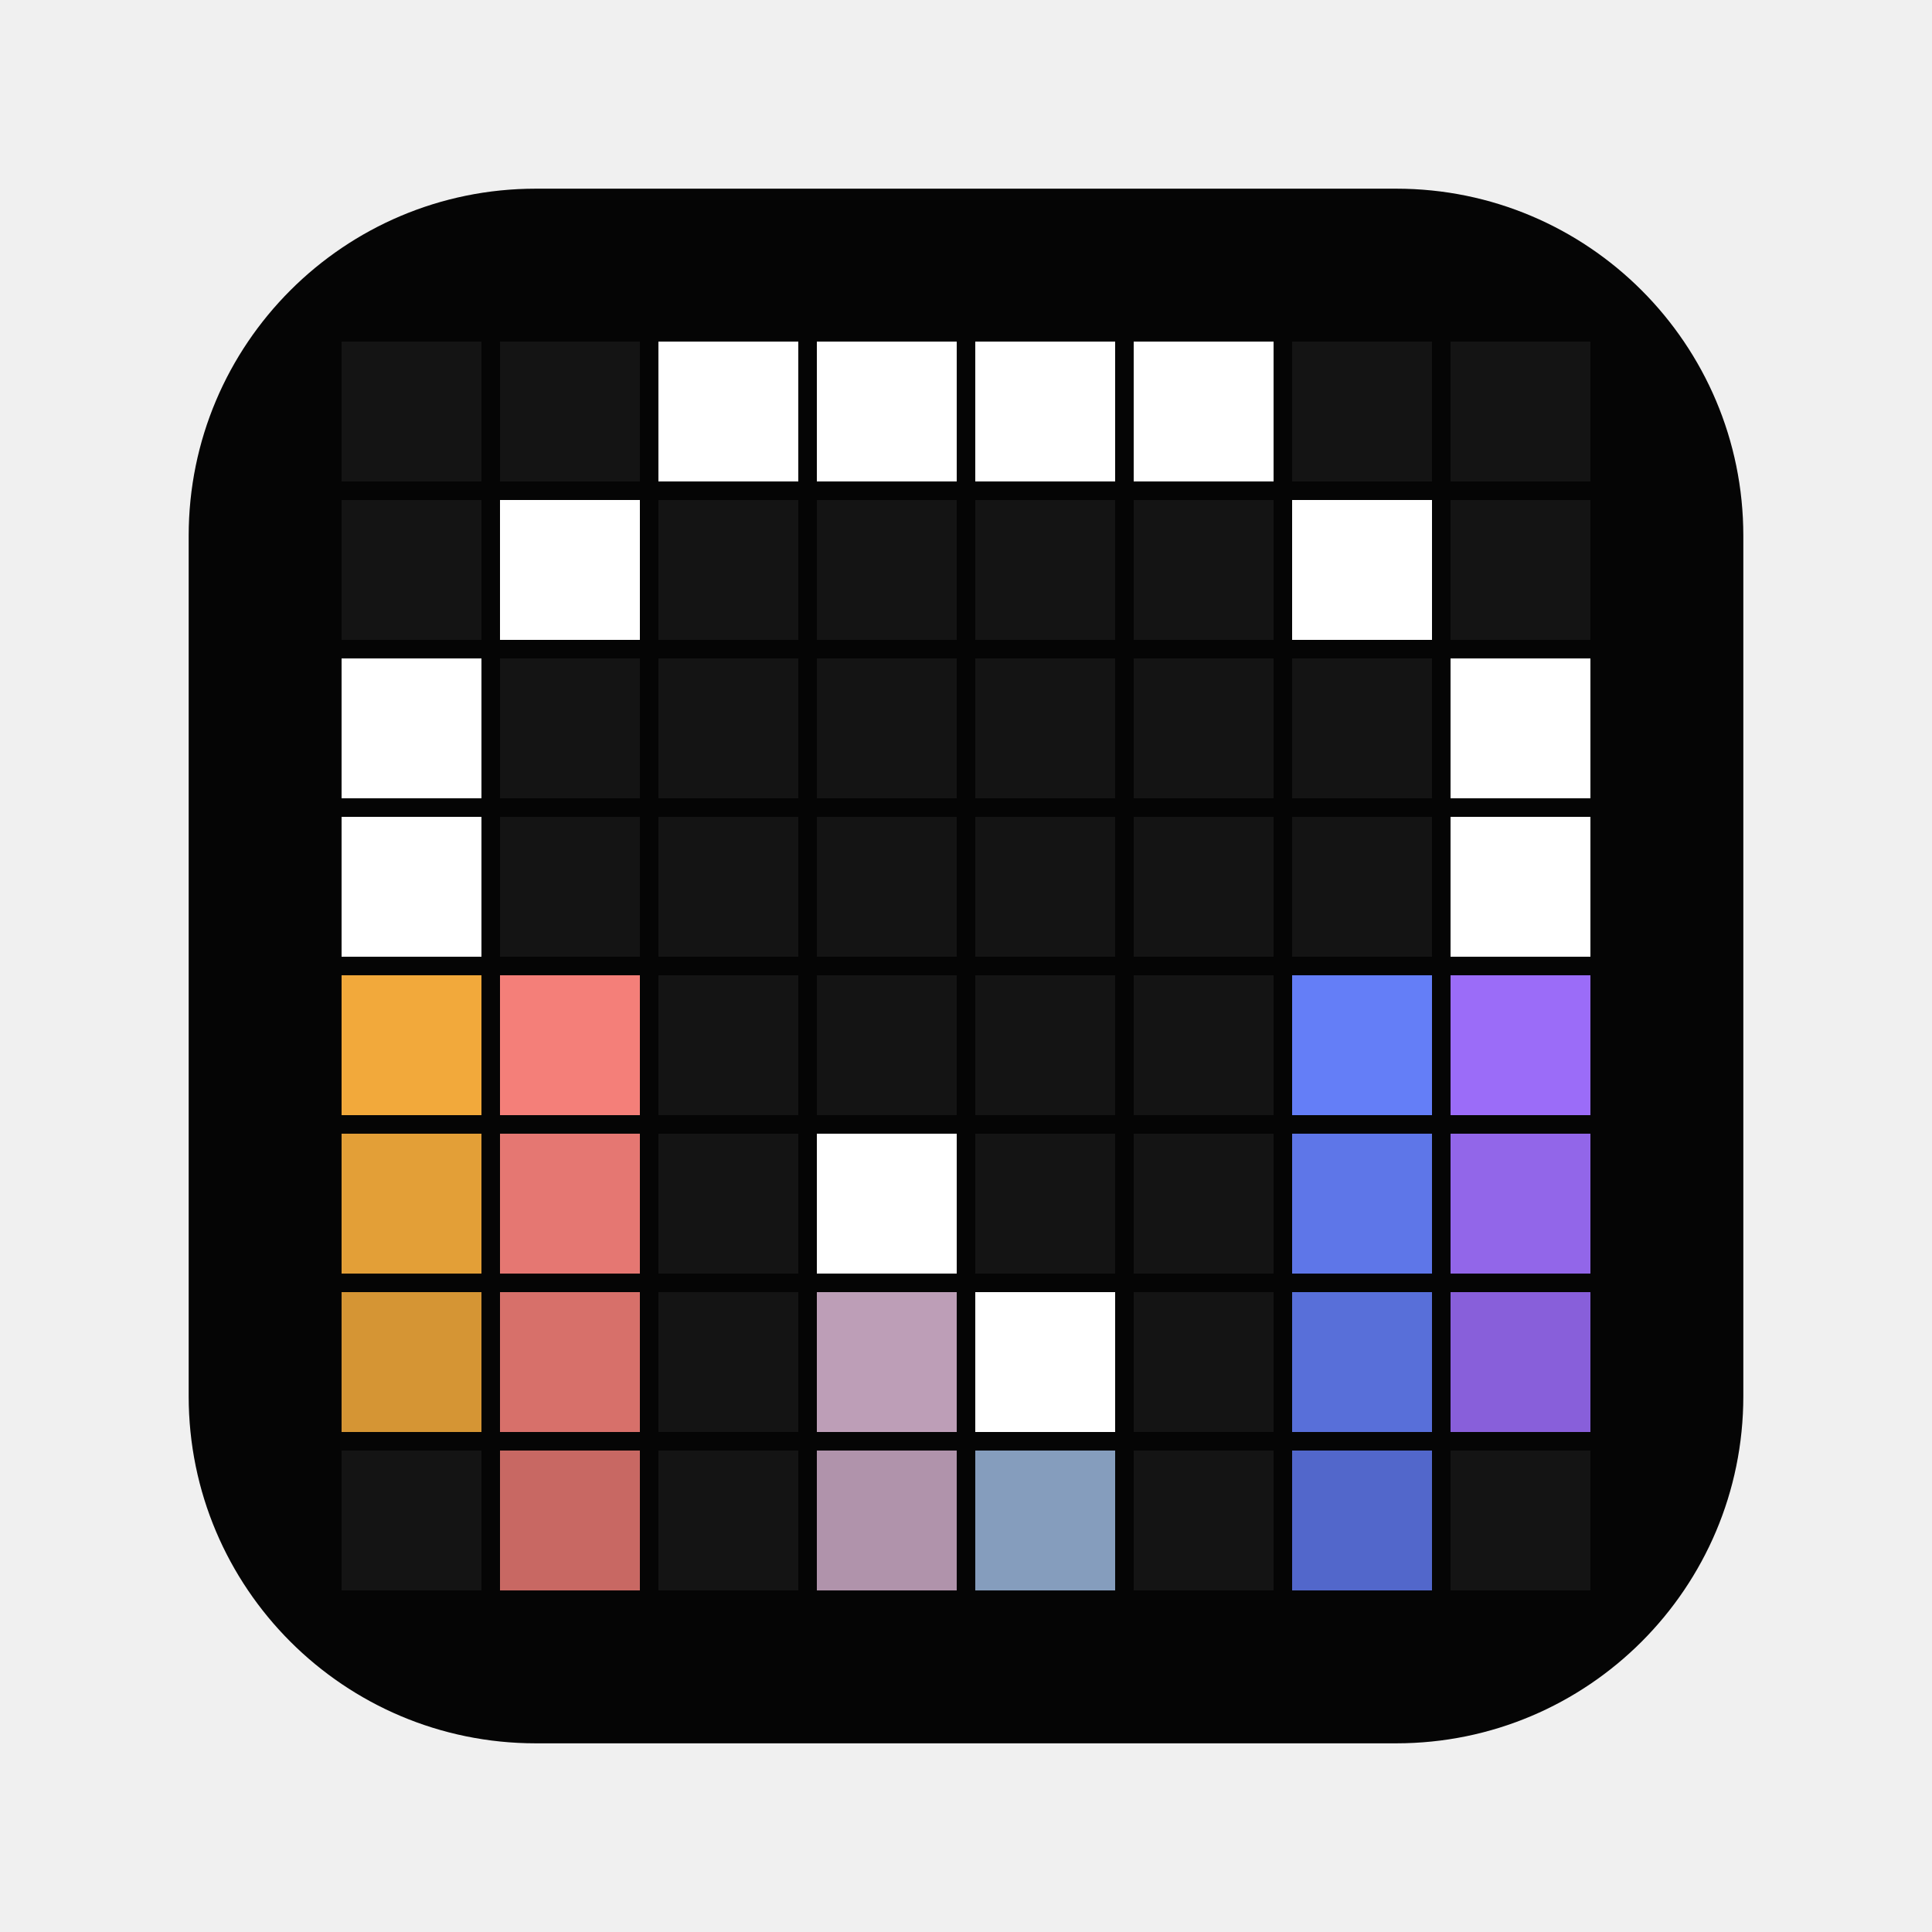
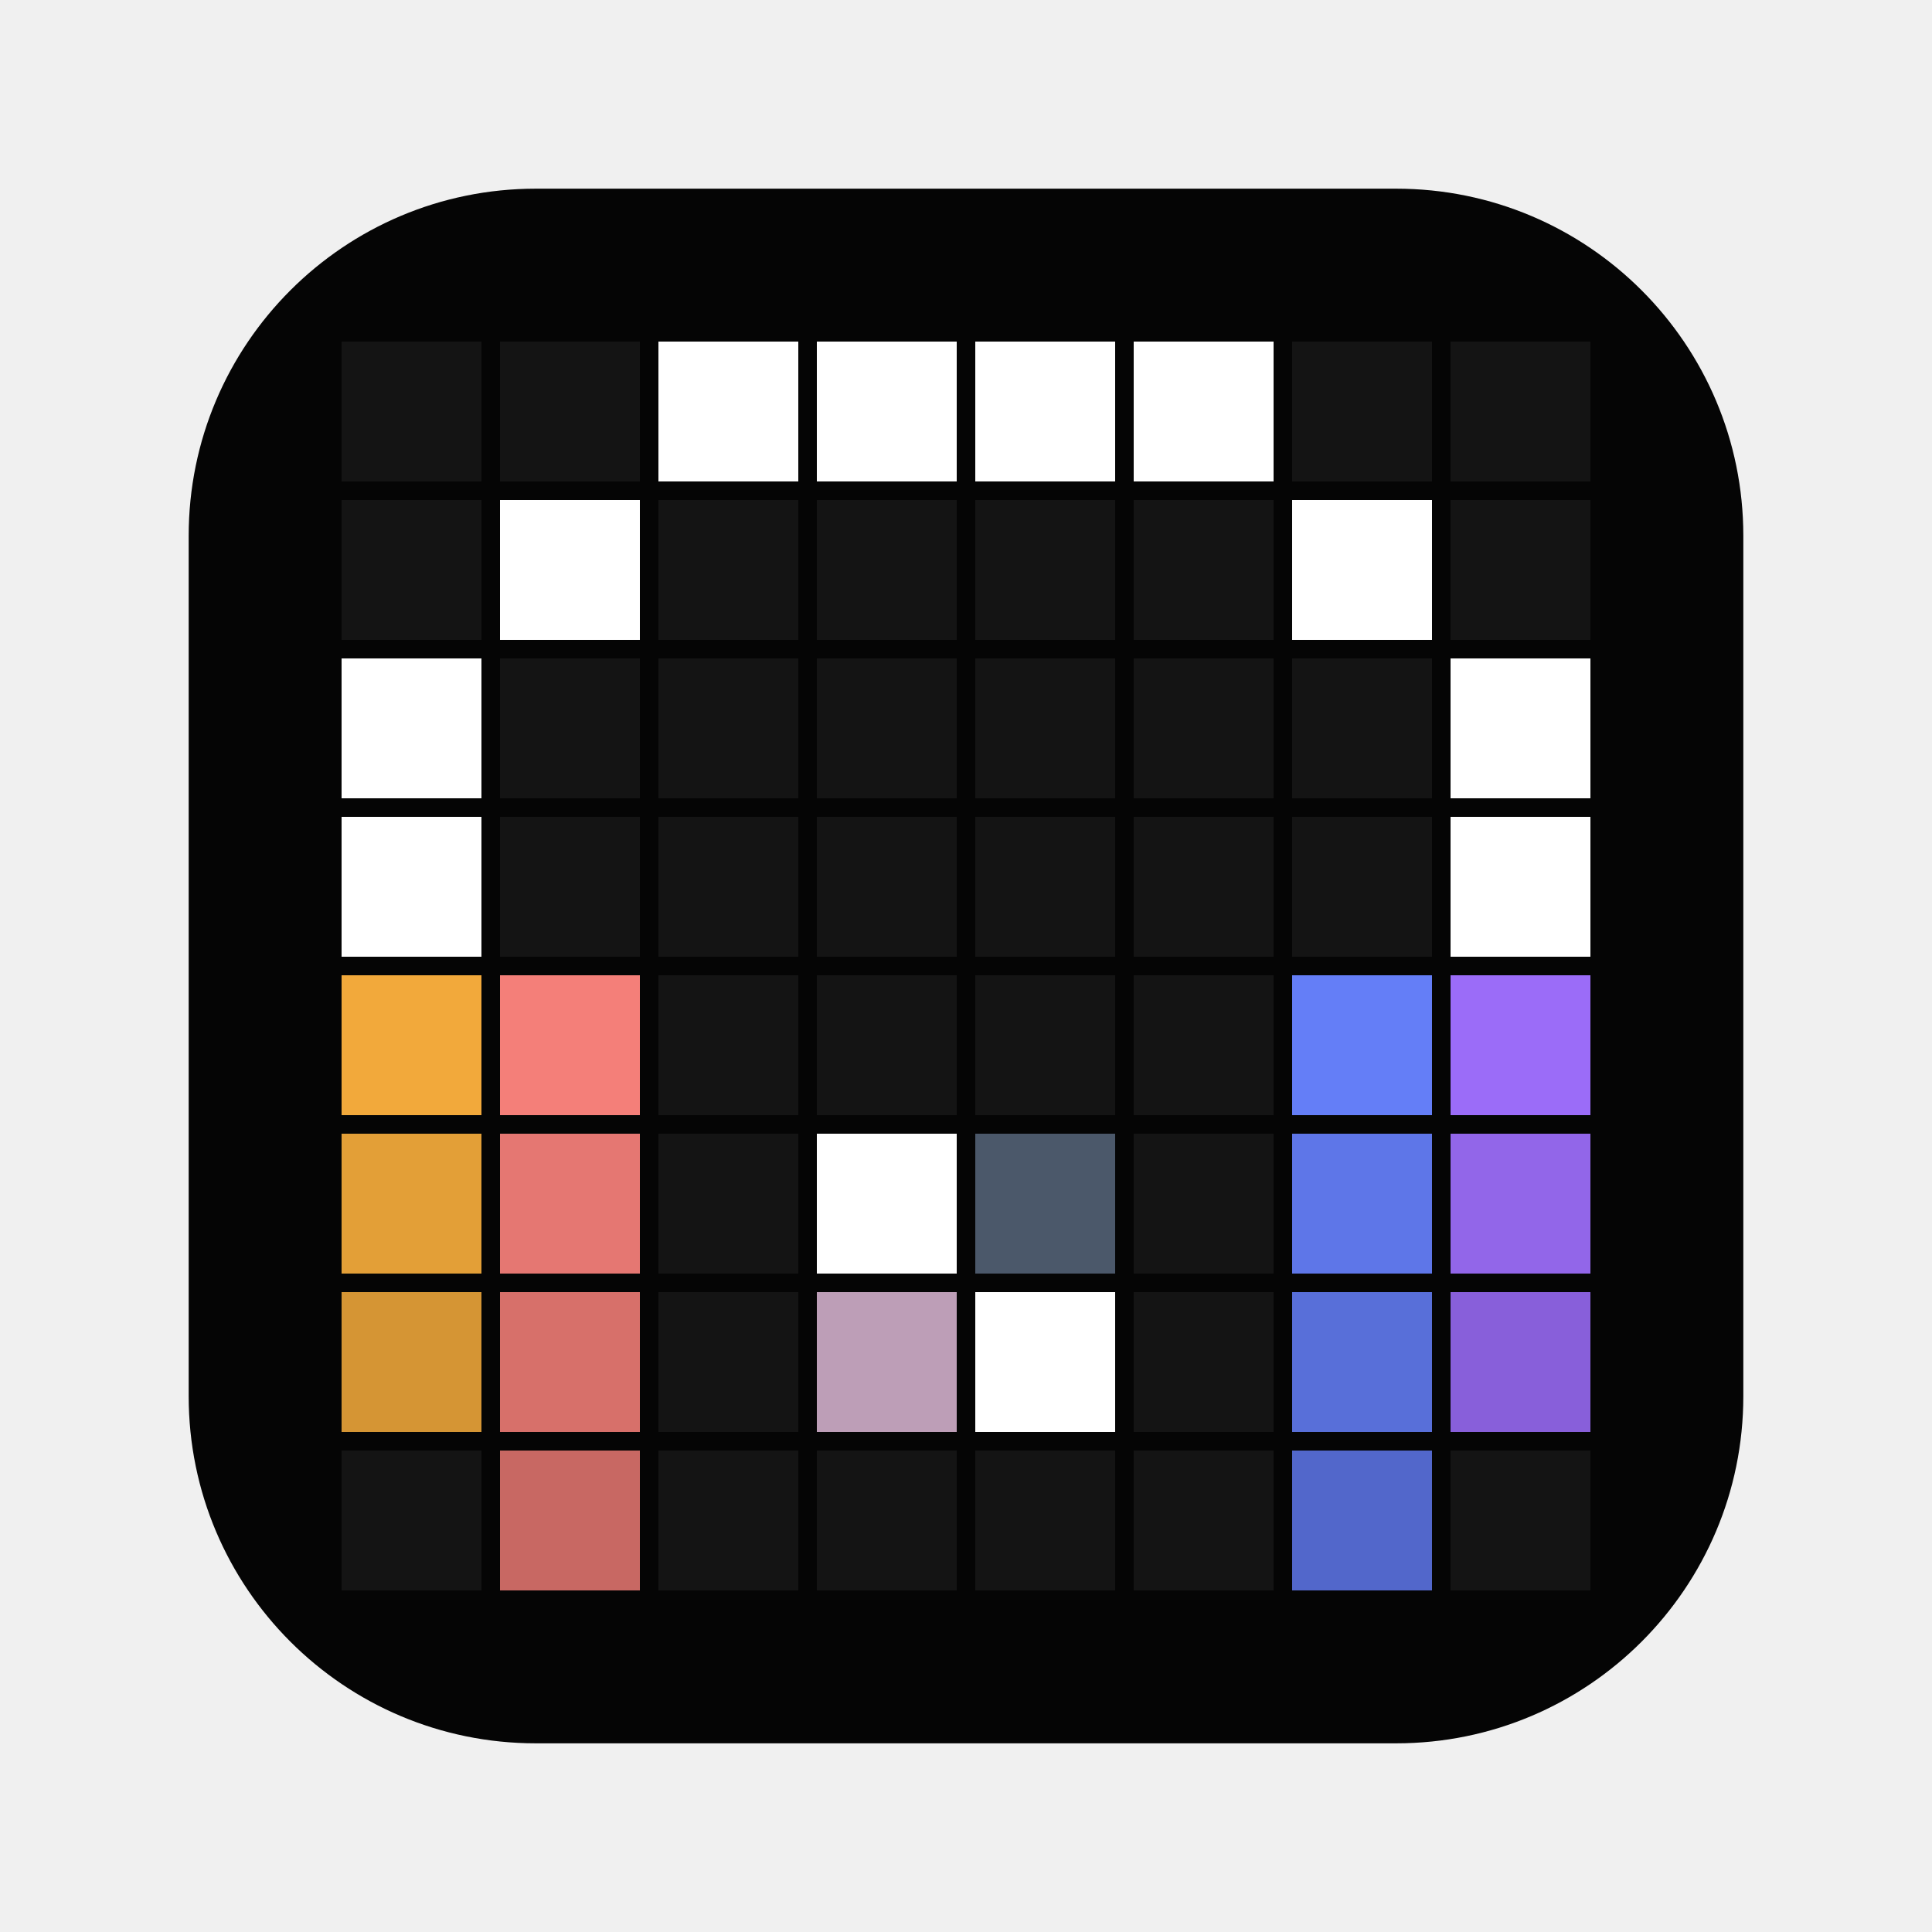
<svg xmlns="http://www.w3.org/2000/svg" width="1024" height="1024" viewBox="0 0 1024 1024" shape-rendering="crispEdges">
  <defs>
    <clipPath id="tile">
      <rect x="100" y="100" width="824" height="824" rx="184" />
    </clipPath>
  </defs>
  <rect x="100" y="100" width="824" height="824" rx="184" fill="#050505" shape-rendering="geometricPrecision" />
  <rect x="181" y="181" width="74" height="74" fill="#ffffff" fill-opacity="0.06" />
  <rect x="265" y="181" width="74" height="74" fill="#ffffff" fill-opacity="0.06" />
  <rect x="349" y="181" width="74" height="74" fill="#ffffff" />
  <rect x="433" y="181" width="74" height="74" fill="#ffffff" />
  <rect x="517" y="181" width="74" height="74" fill="#ffffff" />
  <rect x="601" y="181" width="74" height="74" fill="#ffffff" />
  <rect x="685" y="181" width="74" height="74" fill="#ffffff" fill-opacity="0.06" />
  <rect x="769" y="181" width="74" height="74" fill="#ffffff" fill-opacity="0.06" />
  <rect x="181" y="265" width="74" height="74" fill="#ffffff" fill-opacity="0.06" />
  <rect x="265" y="265" width="74" height="74" fill="#ffffff" />
  <rect x="349" y="265" width="74" height="74" fill="#ffffff" fill-opacity="0.06" />
  <rect x="433" y="265" width="74" height="74" fill="#ffffff" fill-opacity="0.06" />
  <rect x="517" y="265" width="74" height="74" fill="#ffffff" fill-opacity="0.06" />
  <rect x="601" y="265" width="74" height="74" fill="#ffffff" fill-opacity="0.06" />
  <rect x="685" y="265" width="74" height="74" fill="#ffffff" />
  <rect x="769" y="265" width="74" height="74" fill="#ffffff" fill-opacity="0.06" />
  <rect x="181" y="349" width="74" height="74" fill="#ffffff" />
  <rect x="265" y="349" width="74" height="74" fill="#ffffff" fill-opacity="0.06" />
  <rect x="349" y="349" width="74" height="74" fill="#ffffff" fill-opacity="0.06" />
  <rect x="433" y="349" width="74" height="74" fill="#ffffff" fill-opacity="0.06" />
  <rect x="517" y="349" width="74" height="74" fill="#ffffff" fill-opacity="0.06" />
  <rect x="601" y="349" width="74" height="74" fill="#ffffff" fill-opacity="0.06" />
  <rect x="685" y="349" width="74" height="74" fill="#ffffff" fill-opacity="0.06" />
  <rect x="769" y="349" width="74" height="74" fill="#ffffff" />
  <rect x="181" y="433" width="74" height="74" fill="#ffffff" />
  <rect x="265" y="433" width="74" height="74" fill="#ffffff" fill-opacity="0.06" />
  <rect x="349" y="433" width="74" height="74" fill="#ffffff" fill-opacity="0.06" />
  <rect x="433" y="433" width="74" height="74" fill="#ffffff" fill-opacity="0.06" />
  <rect x="517" y="433" width="74" height="74" fill="#ffffff" fill-opacity="0.06" />
  <rect x="601" y="433" width="74" height="74" fill="#ffffff" fill-opacity="0.06" />
  <rect x="685" y="433" width="74" height="74" fill="#ffffff" fill-opacity="0.06" />
  <rect x="769" y="433" width="74" height="74" fill="#ffffff" />
  <rect x="181" y="517" width="74" height="74" fill="#f2a93b" />
  <rect x="265" y="517" width="74" height="74" fill="#f47f79" />
  <rect x="349" y="517" width="74" height="74" fill="#ffffff" fill-opacity="0.06" />
  <rect x="433" y="517" width="74" height="74" fill="#ffffff" fill-opacity="0.06" />
  <rect x="517" y="517" width="74" height="74" fill="#ffffff" fill-opacity="0.06" />
  <rect x="601" y="517" width="74" height="74" fill="#ffffff" fill-opacity="0.06" />
  <rect x="685" y="517" width="74" height="74" fill="#647ef7" />
  <rect x="769" y="517" width="74" height="74" fill="#9b6cf8" />
  <rect x="181" y="601" width="74" height="74" fill="#e39f37" />
  <rect x="265" y="601" width="74" height="74" fill="#e57772" />
  <rect x="349" y="601" width="74" height="74" fill="#ffffff" fill-opacity="0.06" />
  <rect x="433" y="601" width="74" height="74" fill="#ffffff" />
-   <rect x="517" y="601" width="74" height="74" fill="#ffffff" fill-opacity="0.06" />
+   <rect x="517" y="601" width="74" height="74" fill="#859dbd" fill-opacity="0.55" />
  <rect x="601" y="601" width="74" height="74" fill="#ffffff" fill-opacity="0.06" />
  <rect x="685" y="601" width="74" height="74" fill="#5e76e8" />
  <rect x="769" y="601" width="74" height="74" fill="#9266e9" />
  <rect x="181" y="685" width="74" height="74" fill="#d59534" />
  <rect x="265" y="685" width="74" height="74" fill="#d7706a" />
  <rect x="349" y="685" width="74" height="74" fill="#ffffff" fill-opacity="0.06" />
  <rect x="433" y="685" width="74" height="74" fill="#bd9eb7" />
  <rect x="517" y="685" width="74" height="74" fill="#ffffff" />
  <rect x="601" y="685" width="74" height="74" fill="#ffffff" fill-opacity="0.06" />
  <rect x="685" y="685" width="74" height="74" fill="#586fd9" />
  <rect x="769" y="685" width="74" height="74" fill="#885fda" />
  <rect x="181" y="769" width="74" height="74" fill="#ffffff" fill-opacity="0.06" />
  <rect x="265" y="769" width="74" height="74" fill="#c86863" />
  <rect x="349" y="769" width="74" height="74" fill="#ffffff" fill-opacity="0.06" />
-   <rect x="433" y="769" width="74" height="74" fill="#b093ab" />
-   <rect x="517" y="769" width="74" height="74" fill="#859dbd" />
+   <rect x="433" y="769" width="74" height="74" fill="#ffffff" fill-opacity="0.06" />
+   <rect x="517" y="769" width="74" height="74" fill="#ffffff" fill-opacity="0.06" />
  <rect x="601" y="769" width="74" height="74" fill="#ffffff" fill-opacity="0.06" />
  <rect x="685" y="769" width="74" height="74" fill="#5267cb" />
  <rect x="769" y="769" width="74" height="74" fill="#ffffff" fill-opacity="0.06" />
</svg>
